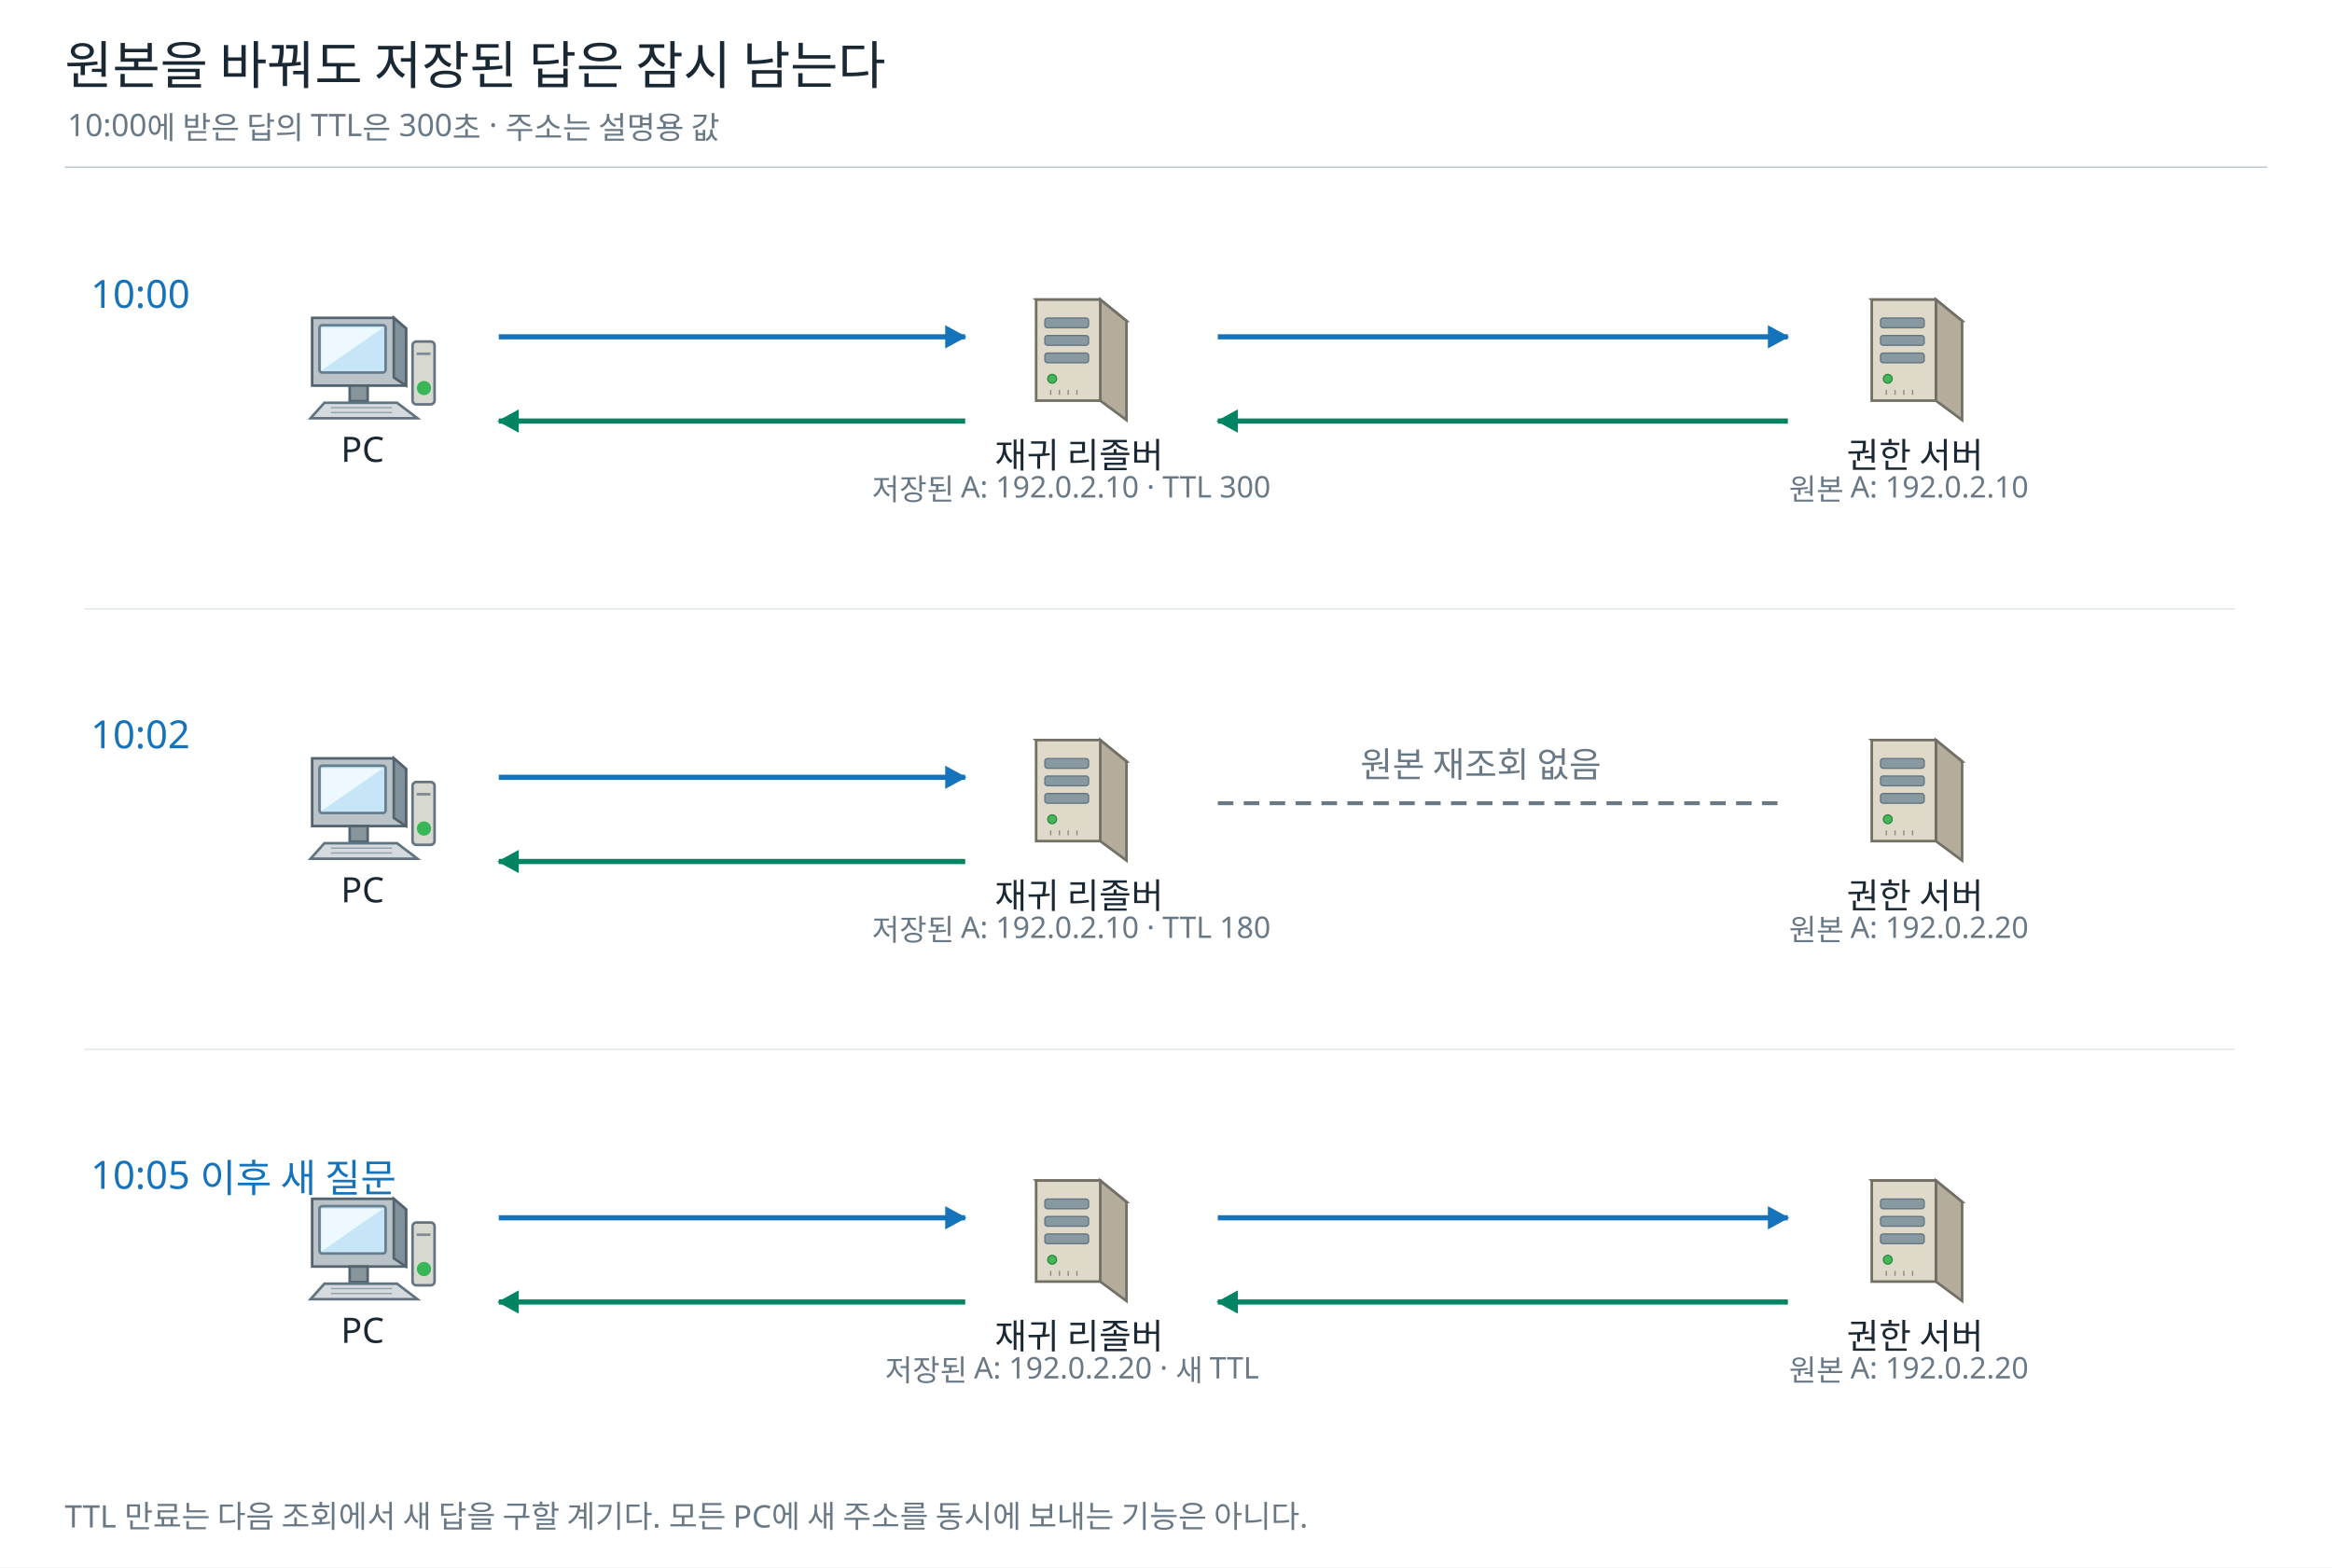
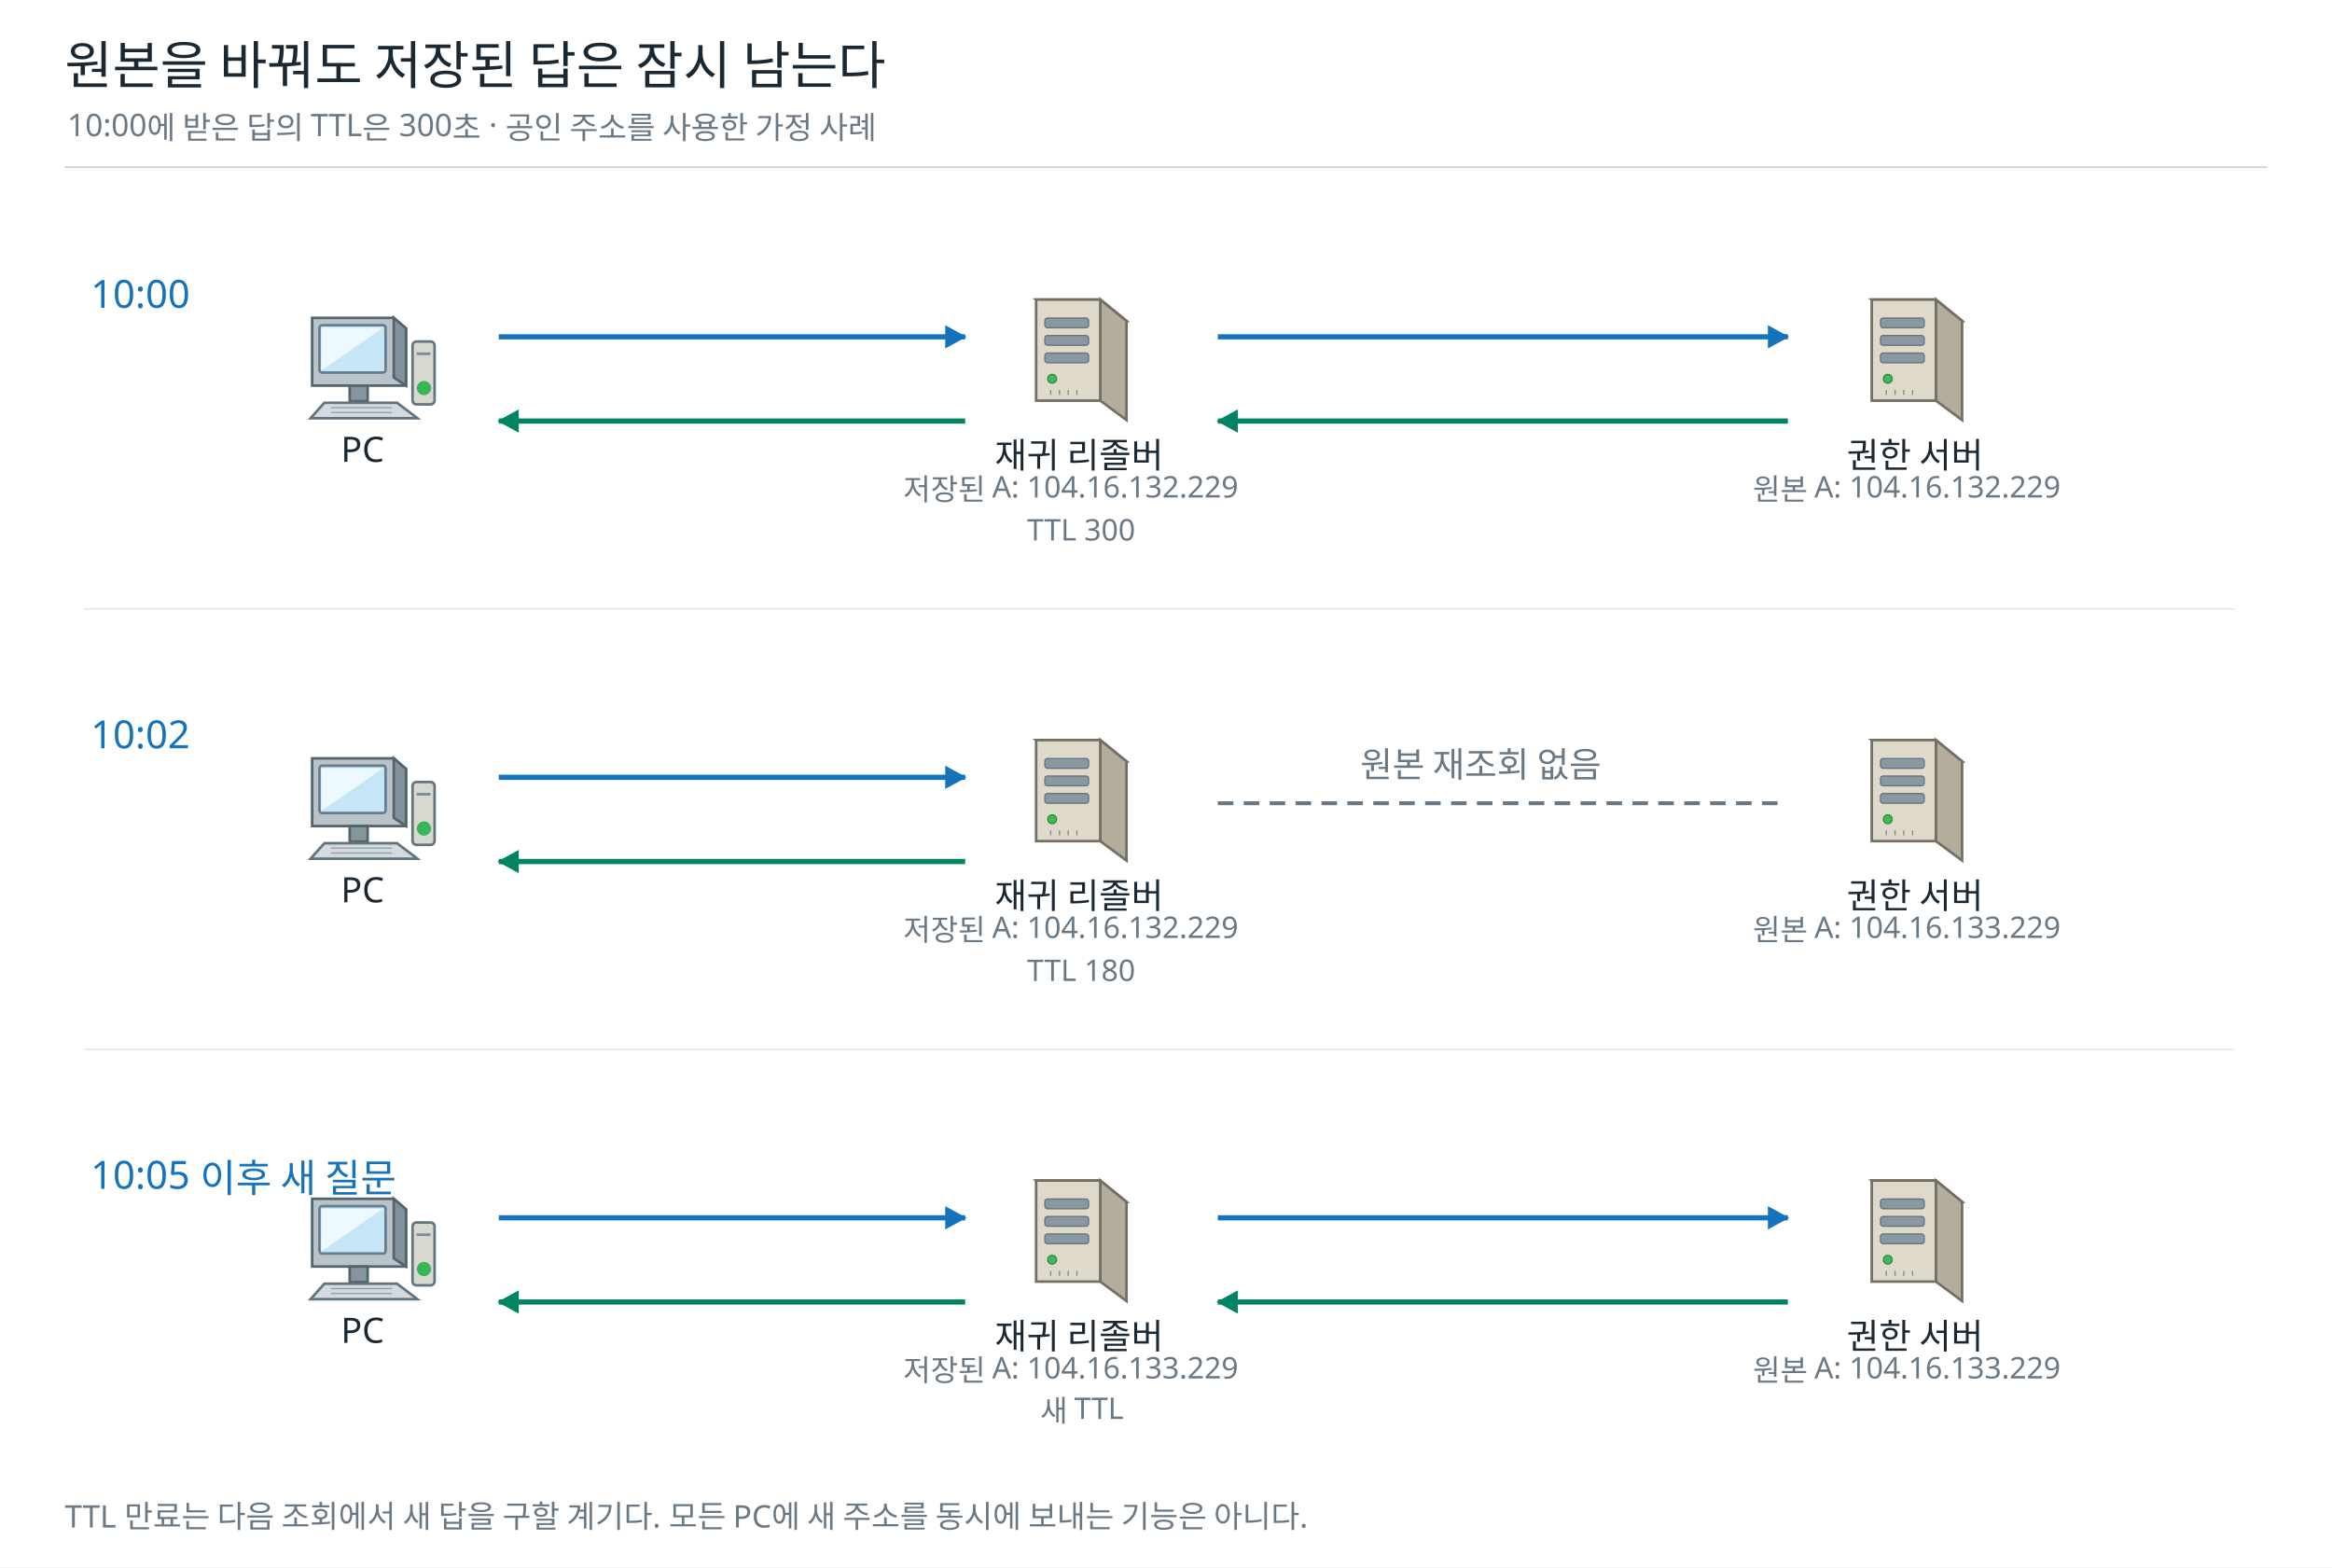
<svg xmlns="http://www.w3.org/2000/svg" width="1800" height="1210" viewBox="0 0 1800 1210">
  <rect width="100%" height="100%" fill="white" />
  <text x="50.00" y="64.80" font-family="NanumGothic, sans-serif" font-size="40" fill="#1a2834">원본을 바꿔도 저장된 답은 잠시 남는다</text>
-   <text x="52.00" y="105.08" font-family="NanumGothic, sans-serif" font-size="24" fill="#697885">10:00에 받은 답의 TTL은 300초 · 주소는 설명용 값</text>
+   <text x="52.00" y="105.08" font-family="NanumGothic, sans-serif" font-size="24" fill="#697885">10:00에 받은 답의 TTL은 300초 · 공인 주소를 사용한 가정 사례</text>
  <polyline points="50,129 1750,129" fill="none" stroke="#b8c5cd" stroke-width="1" stroke-linejoin="round" />
  <text x="70.00" y="237.60" font-family="NanumGothic, sans-serif" font-size="30" fill="#1573bb">10:00</text>
  <polygon points="240.94,245.35 303.94,245.35 313.39,253.54 313.39,297.64 240.94,297.64" fill="#b9c3c8" stroke="#54646f" stroke-width="2" />
  <polygon points="303.94,245.35 313.39,253.54 313.39,297.64 303.94,291.34" fill="#81929c" stroke="#54646f" stroke-width="2" />
  <rect x="246.61" y="251.02" width="51.03" height="36.54" rx="2" fill="#c6e6f7" stroke="#657e90" stroke-width="2" />
  <polygon points="248.5,253.54 293.86,253.54 248.5,285.04" fill="#edf9fe" stroke="#edf9fe" stroke-width="1" />
  <rect x="269.92" y="297.64" width="13.86" height="11.97" rx="0" fill="#87959d" stroke="#54646f" stroke-width="2" />
  <polygon points="250.39,310.87 306.46,310.87 322.21,322.84 239.68,322.84" fill="#d4dadd" stroke="#627380" stroke-width="2" />
  <polyline points="255.43,314.65 302.68,314.65" fill="none" stroke="#91a1ab" stroke-width="1" stroke-linejoin="round" />
  <polyline points="255.43,318.43 302.68,318.43" fill="none" stroke="#91a1ab" stroke-width="1" stroke-linejoin="round" />
  <rect x="318.43" y="263.62" width="17.01" height="48.51" rx="3" fill="#d7d9d1" stroke="#657580" stroke-width="2" />
  <polyline points="321.58,273.07 332.29,273.07" fill="none" stroke="#7c8b94" stroke-width="2" stroke-linejoin="round" />
  <ellipse cx="327.25" cy="299.53" rx="5.0" ry="5.0" fill="#39b657" stroke="#39b657" stroke-width="1" />
  <text x="263.14" y="356.50" font-family="NanumGothic, sans-serif" font-size="27" fill="#1a2834">PC</text>
  <polygon points="799.75,231.25 849.25,231.25 869.5,247.75 820.0,247.75" fill="#f3efe1" stroke="#726f65" stroke-width="2" />
  <polygon points="849.25,231.25 869.5,247.75 869.5,324.25 849.25,309.25" fill="#b4ad9b" stroke="#726f65" stroke-width="2" />
  <polygon points="799.75,231.25 849.25,231.25 849.25,309.25 799.75,309.25" fill="#ded9c8" stroke="#726f65" stroke-width="2" />
  <rect x="806.5" y="245.5" width="33.75" height="7.5" rx="2" fill="#8899a1" stroke="#637582" stroke-width="1" />
  <rect x="806.5" y="259.0" width="33.75" height="7.5" rx="2" fill="#8899a1" stroke="#637582" stroke-width="1" />
  <rect x="806.5" y="272.5" width="33.75" height="7.5" rx="2" fill="#8899a1" stroke="#637582" stroke-width="1" />
  <ellipse cx="812.125" cy="292.375" rx="3.375" ry="3.375" fill="#46b758" stroke="#278c3f" stroke-width="1" />
  <polyline points="811.0,301.0 811.0,304.75" fill="none" stroke="#8c887e" stroke-width="1" stroke-linejoin="round" />
  <polyline points="817.75,301.0 817.75,304.75" fill="none" stroke="#8c887e" stroke-width="1" stroke-linejoin="round" />
  <polyline points="824.5,301.0 824.5,304.75" fill="none" stroke="#8c887e" stroke-width="1" stroke-linejoin="round" />
  <polyline points="831.25,301.0 831.25,304.75" fill="none" stroke="#8c887e" stroke-width="1" stroke-linejoin="round" />
  <text x="767.76" y="361.09" font-family="NanumGothic, sans-serif" font-size="27" fill="#1a2834">재귀 리졸버</text>
-   <text x="673.06" y="385.91" font-family="NanumGothic, sans-serif" font-size="23" fill="#697885">저장된 A: 192.0.2.10 · TTL 300</text>
+   <text x="697.18" y="385.91" font-family="NanumGothic, sans-serif" font-size="23" fill="#697885">저장된 A: 104.16.132.229</text>
+   <text x="792.78" y="417.19" font-family="NanumGothic, sans-serif" font-size="23" fill="#697885">TTL 300</text>
  <polygon points="1444.75,231.25 1494.25,231.25 1514.5,247.75 1465.0,247.75" fill="#f3efe1" stroke="#726f65" stroke-width="2" />
  <polygon points="1494.25,231.25 1514.5,247.75 1514.5,324.25 1494.25,309.25" fill="#b4ad9b" stroke="#726f65" stroke-width="2" />
  <polygon points="1444.75,231.25 1494.25,231.25 1494.25,309.25 1444.75,309.25" fill="#ded9c8" stroke="#726f65" stroke-width="2" />
  <rect x="1451.5" y="245.5" width="33.75" height="7.5" rx="2" fill="#8899a1" stroke="#637582" stroke-width="1" />
  <rect x="1451.5" y="259.0" width="33.75" height="7.5" rx="2" fill="#8899a1" stroke="#637582" stroke-width="1" />
  <rect x="1451.5" y="272.5" width="33.75" height="7.5" rx="2" fill="#8899a1" stroke="#637582" stroke-width="1" />
  <ellipse cx="1457.125" cy="292.375" rx="3.375" ry="3.375" fill="#46b758" stroke="#278c3f" stroke-width="1" />
  <polyline points="1456.0,301.0 1456.0,304.75" fill="none" stroke="#8c887e" stroke-width="1" stroke-linejoin="round" />
  <polyline points="1462.75,301.0 1462.75,304.75" fill="none" stroke="#8c887e" stroke-width="1" stroke-linejoin="round" />
  <polyline points="1469.5,301.0 1469.5,304.75" fill="none" stroke="#8c887e" stroke-width="1" stroke-linejoin="round" />
  <polyline points="1476.25,301.0 1476.25,304.75" fill="none" stroke="#8c887e" stroke-width="1" stroke-linejoin="round" />
  <text x="1425.45" y="361.09" font-family="NanumGothic, sans-serif" font-size="27" fill="#1a2834">권한 서버</text>
-   <text x="1380.87" y="385.91" font-family="NanumGothic, sans-serif" font-size="23" fill="#697885">원본 A: 192.0.2.10</text>
+   <text x="1352.99" y="385.91" font-family="NanumGothic, sans-serif" font-size="23" fill="#697885">원본 A: 104.16.132.229</text>
  <polyline points="385,260 745,260" fill="none" stroke="#1573bb" stroke-width="4" stroke-linejoin="round" />
  <polygon points="745,260 730.081,268.15 730.081,251.85" fill="#1573bb" stroke="#1573bb" stroke-width="1" />
  <polyline points="745,325 385,325" fill="none" stroke="#008461" stroke-width="4" stroke-linejoin="round" />
  <polygon points="385,325 399.919,316.85 399.919,333.15" fill="#008461" stroke="#008461" stroke-width="1" />
  <polyline points="940,260 1380,260" fill="none" stroke="#1573bb" stroke-width="4" stroke-linejoin="round" />
  <polygon points="1380,260 1365.081,268.15 1365.081,251.85" fill="#1573bb" stroke="#1573bb" stroke-width="1" />
  <polyline points="1380,325 940,325" fill="none" stroke="#008461" stroke-width="4" stroke-linejoin="round" />
  <polygon points="940,325 954.919,316.85 954.919,333.15" fill="#008461" stroke="#008461" stroke-width="1" />
  <polyline points="65,470 1725,470" fill="none" stroke="#dce4eb" stroke-width="1" stroke-linejoin="round" />
  <text x="70.00" y="577.60" font-family="NanumGothic, sans-serif" font-size="30" fill="#1573bb">10:02</text>
  <polygon points="240.94,585.35 303.94,585.35 313.39,593.54 313.39,637.64 240.94,637.64" fill="#b9c3c8" stroke="#54646f" stroke-width="2" />
  <polygon points="303.94,585.35 313.39,593.54 313.39,637.64 303.94,631.34" fill="#81929c" stroke="#54646f" stroke-width="2" />
  <rect x="246.61" y="591.02" width="51.03" height="36.54" rx="2" fill="#c6e6f7" stroke="#657e90" stroke-width="2" />
  <polygon points="248.5,593.54 293.86,593.54 248.5,625.04" fill="#edf9fe" stroke="#edf9fe" stroke-width="1" />
  <rect x="269.92" y="637.64" width="13.86" height="11.97" rx="0" fill="#87959d" stroke="#54646f" stroke-width="2" />
  <polygon points="250.39,650.87 306.46,650.87 322.21,662.84 239.68,662.84" fill="#d4dadd" stroke="#627380" stroke-width="2" />
  <polyline points="255.43,654.65 302.68,654.65" fill="none" stroke="#91a1ab" stroke-width="1" stroke-linejoin="round" />
  <polyline points="255.43,658.43 302.68,658.43" fill="none" stroke="#91a1ab" stroke-width="1" stroke-linejoin="round" />
  <rect x="318.43" y="603.62" width="17.01" height="48.51" rx="3" fill="#d7d9d1" stroke="#657580" stroke-width="2" />
  <polyline points="321.58,613.07 332.29,613.07" fill="none" stroke="#7c8b94" stroke-width="2" stroke-linejoin="round" />
  <ellipse cx="327.25" cy="639.53" rx="5.0" ry="5.0" fill="#39b657" stroke="#39b657" stroke-width="1" />
  <text x="263.14" y="696.50" font-family="NanumGothic, sans-serif" font-size="27" fill="#1a2834">PC</text>
  <polygon points="799.75,571.25 849.25,571.25 869.5,587.75 820.0,587.75" fill="#f3efe1" stroke="#726f65" stroke-width="2" />
  <polygon points="849.25,571.25 869.5,587.75 869.5,664.25 849.25,649.25" fill="#b4ad9b" stroke="#726f65" stroke-width="2" />
  <polygon points="799.75,571.25 849.25,571.25 849.25,649.25 799.75,649.25" fill="#ded9c8" stroke="#726f65" stroke-width="2" />
  <rect x="806.5" y="585.5" width="33.75" height="7.5" rx="2" fill="#8899a1" stroke="#637582" stroke-width="1" />
  <rect x="806.5" y="599.0" width="33.75" height="7.5" rx="2" fill="#8899a1" stroke="#637582" stroke-width="1" />
  <rect x="806.5" y="612.5" width="33.75" height="7.5" rx="2" fill="#8899a1" stroke="#637582" stroke-width="1" />
  <ellipse cx="812.125" cy="632.375" rx="3.375" ry="3.375" fill="#46b758" stroke="#278c3f" stroke-width="1" />
  <polyline points="811.0,641.0 811.0,644.75" fill="none" stroke="#8c887e" stroke-width="1" stroke-linejoin="round" />
  <polyline points="817.75,641.0 817.75,644.75" fill="none" stroke="#8c887e" stroke-width="1" stroke-linejoin="round" />
  <polyline points="824.5,641.0 824.5,644.75" fill="none" stroke="#8c887e" stroke-width="1" stroke-linejoin="round" />
  <polyline points="831.25,641.0 831.25,644.75" fill="none" stroke="#8c887e" stroke-width="1" stroke-linejoin="round" />
  <text x="767.76" y="701.09" font-family="NanumGothic, sans-serif" font-size="27" fill="#1a2834">재귀 리졸버</text>
-   <text x="673.06" y="725.91" font-family="NanumGothic, sans-serif" font-size="23" fill="#697885">저장된 A: 192.0.2.10 · TTL 180</text>
+   <text x="697.18" y="725.91" font-family="NanumGothic, sans-serif" font-size="23" fill="#697885">저장된 A: 104.16.132.229</text>
+   <text x="792.78" y="757.19" font-family="NanumGothic, sans-serif" font-size="23" fill="#697885">TTL 180</text>
  <polygon points="1444.75,571.25 1494.25,571.25 1514.5,587.75 1465.0,587.75" fill="#f3efe1" stroke="#726f65" stroke-width="2" />
  <polygon points="1494.25,571.25 1514.5,587.75 1514.5,664.25 1494.25,649.25" fill="#b4ad9b" stroke="#726f65" stroke-width="2" />
  <polygon points="1444.75,571.25 1494.25,571.25 1494.25,649.25 1444.75,649.25" fill="#ded9c8" stroke="#726f65" stroke-width="2" />
  <rect x="1451.5" y="585.5" width="33.75" height="7.5" rx="2" fill="#8899a1" stroke="#637582" stroke-width="1" />
  <rect x="1451.5" y="599.0" width="33.75" height="7.5" rx="2" fill="#8899a1" stroke="#637582" stroke-width="1" />
  <rect x="1451.5" y="612.5" width="33.75" height="7.5" rx="2" fill="#8899a1" stroke="#637582" stroke-width="1" />
  <ellipse cx="1457.125" cy="632.375" rx="3.375" ry="3.375" fill="#46b758" stroke="#278c3f" stroke-width="1" />
  <polyline points="1456.0,641.0 1456.0,644.75" fill="none" stroke="#8c887e" stroke-width="1" stroke-linejoin="round" />
  <polyline points="1462.75,641.0 1462.75,644.75" fill="none" stroke="#8c887e" stroke-width="1" stroke-linejoin="round" />
  <polyline points="1469.5,641.0 1469.5,644.75" fill="none" stroke="#8c887e" stroke-width="1" stroke-linejoin="round" />
  <polyline points="1476.25,641.0 1476.25,644.75" fill="none" stroke="#8c887e" stroke-width="1" stroke-linejoin="round" />
  <text x="1425.45" y="701.09" font-family="NanumGothic, sans-serif" font-size="27" fill="#1a2834">권한 서버</text>
-   <text x="1380.87" y="725.91" font-family="NanumGothic, sans-serif" font-size="23" fill="#697885">원본 A: 192.0.2.20</text>
+   <text x="1352.99" y="725.91" font-family="NanumGothic, sans-serif" font-size="23" fill="#697885">원본 A: 104.16.133.229</text>
  <polyline points="385,600 745,600" fill="none" stroke="#1573bb" stroke-width="4" stroke-linejoin="round" />
  <polygon points="745,600 730.081,608.15 730.081,591.85" fill="#1573bb" stroke="#1573bb" stroke-width="1" />
  <polyline points="745,665 385,665" fill="none" stroke="#008461" stroke-width="4" stroke-linejoin="round" />
  <polygon points="385,665 399.919,656.85 399.919,673.15" fill="#008461" stroke="#008461" stroke-width="1" />
  <polyline points="940,620 1380,620" fill="none" stroke="#697885" stroke-width="3" stroke-linejoin="round" stroke-dasharray="12 8" />
  <rect x="1045" y="572" width="202.805" height="37" rx="2" fill="white" stroke="white" stroke-width="1" />
  <text x="1050.00" y="599.84" font-family="NanumGothic, sans-serif" font-size="27" fill="#697885">원본 재조회 없음</text>
  <polyline points="65,810 1725,810" fill="none" stroke="#dce4eb" stroke-width="1" stroke-linejoin="round" />
  <text x="70.00" y="917.60" font-family="NanumGothic, sans-serif" font-size="30" fill="#1573bb">10:05 이후 새 질문</text>
  <polygon points="240.94,925.35 303.94,925.35 313.39,933.54 313.39,977.64 240.94,977.64" fill="#b9c3c8" stroke="#54646f" stroke-width="2" />
  <polygon points="303.94,925.35 313.39,933.54 313.39,977.64 303.94,971.34" fill="#81929c" stroke="#54646f" stroke-width="2" />
  <rect x="246.61" y="931.02" width="51.03" height="36.54" rx="2" fill="#c6e6f7" stroke="#657e90" stroke-width="2" />
  <polygon points="248.5,933.54 293.86,933.54 248.5,965.04" fill="#edf9fe" stroke="#edf9fe" stroke-width="1" />
  <rect x="269.92" y="977.64" width="13.86" height="11.97" rx="0" fill="#87959d" stroke="#54646f" stroke-width="2" />
  <polygon points="250.39,990.87 306.46,990.87 322.21,1002.84 239.68,1002.84" fill="#d4dadd" stroke="#627380" stroke-width="2" />
  <polyline points="255.43,994.65 302.68,994.65" fill="none" stroke="#91a1ab" stroke-width="1" stroke-linejoin="round" />
  <polyline points="255.43,998.43 302.68,998.43" fill="none" stroke="#91a1ab" stroke-width="1" stroke-linejoin="round" />
  <rect x="318.43" y="943.62" width="17.01" height="48.51" rx="3" fill="#d7d9d1" stroke="#657580" stroke-width="2" />
  <polyline points="321.58,953.07 332.29,953.07" fill="none" stroke="#7c8b94" stroke-width="2" stroke-linejoin="round" />
  <ellipse cx="327.25" cy="979.53" rx="5.0" ry="5.0" fill="#39b657" stroke="#39b657" stroke-width="1" />
  <text x="263.14" y="1036.50" font-family="NanumGothic, sans-serif" font-size="27" fill="#1a2834">PC</text>
  <polygon points="799.75,911.25 849.25,911.25 869.5,927.75 820.0,927.75" fill="#f3efe1" stroke="#726f65" stroke-width="2" />
  <polygon points="849.25,911.25 869.5,927.75 869.5,1004.25 849.25,989.25" fill="#b4ad9b" stroke="#726f65" stroke-width="2" />
  <polygon points="799.75,911.25 849.25,911.25 849.25,989.25 799.75,989.25" fill="#ded9c8" stroke="#726f65" stroke-width="2" />
  <rect x="806.5" y="925.5" width="33.75" height="7.5" rx="2" fill="#8899a1" stroke="#637582" stroke-width="1" />
  <rect x="806.5" y="939.0" width="33.75" height="7.5" rx="2" fill="#8899a1" stroke="#637582" stroke-width="1" />
  <rect x="806.5" y="952.5" width="33.75" height="7.5" rx="2" fill="#8899a1" stroke="#637582" stroke-width="1" />
  <ellipse cx="812.125" cy="972.375" rx="3.375" ry="3.375" fill="#46b758" stroke="#278c3f" stroke-width="1" />
  <polyline points="811.0,981.0 811.0,984.75" fill="none" stroke="#8c887e" stroke-width="1" stroke-linejoin="round" />
  <polyline points="817.75,981.0 817.75,984.75" fill="none" stroke="#8c887e" stroke-width="1" stroke-linejoin="round" />
  <polyline points="824.5,981.0 824.5,984.75" fill="none" stroke="#8c887e" stroke-width="1" stroke-linejoin="round" />
  <polyline points="831.25,981.0 831.25,984.75" fill="none" stroke="#8c887e" stroke-width="1" stroke-linejoin="round" />
  <text x="767.76" y="1041.09" font-family="NanumGothic, sans-serif" font-size="27" fill="#1a2834">재귀 리졸버</text>
-   <text x="683.16" y="1065.91" font-family="NanumGothic, sans-serif" font-size="23" fill="#697885">저장된 A: 192.0.2.20 · 새 TTL</text>
+   <text x="697.18" y="1065.91" font-family="NanumGothic, sans-serif" font-size="23" fill="#697885">저장된 A: 104.16.133.229</text>
+   <text x="802.88" y="1097.19" font-family="NanumGothic, sans-serif" font-size="23" fill="#697885">새 TTL</text>
  <polygon points="1444.75,911.25 1494.25,911.25 1514.5,927.75 1465.0,927.75" fill="#f3efe1" stroke="#726f65" stroke-width="2" />
  <polygon points="1494.25,911.25 1514.5,927.75 1514.5,1004.25 1494.25,989.25" fill="#b4ad9b" stroke="#726f65" stroke-width="2" />
  <polygon points="1444.75,911.25 1494.25,911.25 1494.25,989.25 1444.75,989.25" fill="#ded9c8" stroke="#726f65" stroke-width="2" />
  <rect x="1451.5" y="925.5" width="33.75" height="7.5" rx="2" fill="#8899a1" stroke="#637582" stroke-width="1" />
  <rect x="1451.5" y="939.0" width="33.75" height="7.5" rx="2" fill="#8899a1" stroke="#637582" stroke-width="1" />
  <rect x="1451.5" y="952.5" width="33.75" height="7.5" rx="2" fill="#8899a1" stroke="#637582" stroke-width="1" />
  <ellipse cx="1457.125" cy="972.375" rx="3.375" ry="3.375" fill="#46b758" stroke="#278c3f" stroke-width="1" />
  <polyline points="1456.0,981.0 1456.0,984.75" fill="none" stroke="#8c887e" stroke-width="1" stroke-linejoin="round" />
  <polyline points="1462.75,981.0 1462.75,984.75" fill="none" stroke="#8c887e" stroke-width="1" stroke-linejoin="round" />
  <polyline points="1469.5,981.0 1469.5,984.75" fill="none" stroke="#8c887e" stroke-width="1" stroke-linejoin="round" />
  <polyline points="1476.25,981.0 1476.25,984.75" fill="none" stroke="#8c887e" stroke-width="1" stroke-linejoin="round" />
  <text x="1425.45" y="1041.09" font-family="NanumGothic, sans-serif" font-size="27" fill="#1a2834">권한 서버</text>
-   <text x="1380.87" y="1065.91" font-family="NanumGothic, sans-serif" font-size="23" fill="#697885">원본 A: 192.0.2.20</text>
+   <text x="1352.99" y="1065.91" font-family="NanumGothic, sans-serif" font-size="23" fill="#697885">원본 A: 104.16.133.229</text>
  <polyline points="385,940 745,940" fill="none" stroke="#1573bb" stroke-width="4" stroke-linejoin="round" />
  <polygon points="745,940 730.081,948.15 730.081,931.85" fill="#1573bb" stroke="#1573bb" stroke-width="1" />
  <polyline points="745,1005 385,1005" fill="none" stroke="#008461" stroke-width="4" stroke-linejoin="round" />
  <polygon points="385,1005 399.919,996.85 399.919,1013.15" fill="#008461" stroke="#008461" stroke-width="1" />
  <polyline points="940,940 1380,940" fill="none" stroke="#1573bb" stroke-width="4" stroke-linejoin="round" />
  <polygon points="1380,940 1365.081,948.15 1365.081,931.85" fill="#1573bb" stroke="#1573bb" stroke-width="1" />
  <polyline points="1380,1005 940,1005" fill="none" stroke="#008461" stroke-width="4" stroke-linejoin="round" />
  <polygon points="940,1005 954.919,996.85 954.919,1013.15" fill="#008461" stroke="#008461" stroke-width="1" />
  <text x="50.00" y="1179.08" font-family="NanumGothic, sans-serif" font-size="24" fill="#697885">TTL 만료는 다음 조회에서 새 답을 구할 계기다. 모든 PC에 새 주소를 동시에 보내는 기능은 아니다.</text>
</svg>
